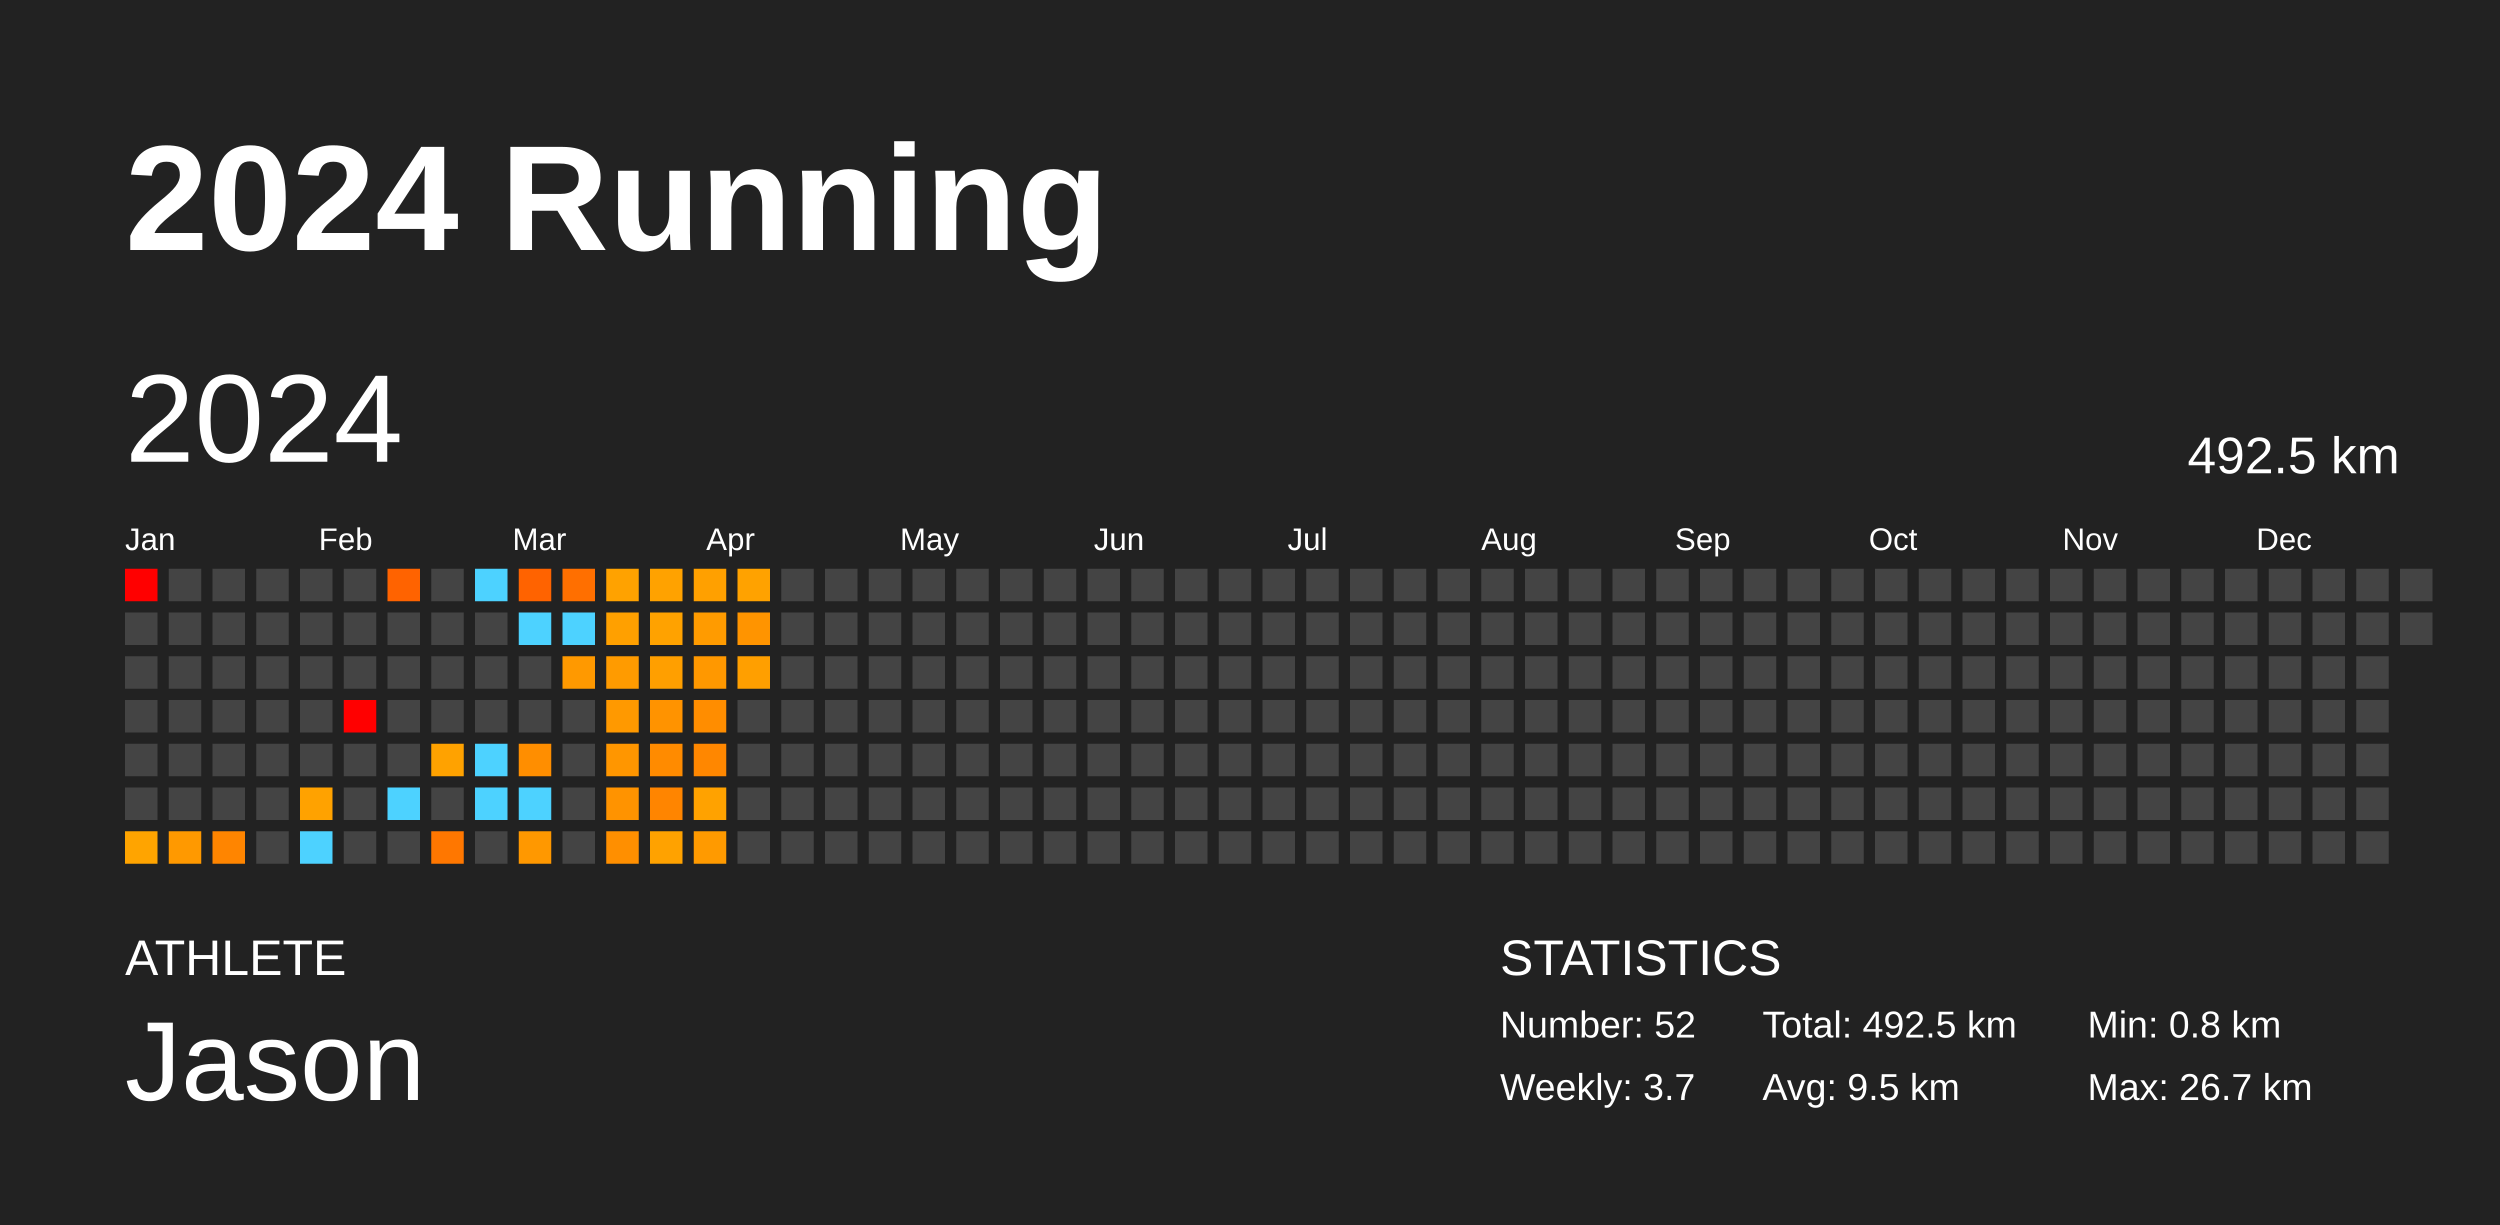
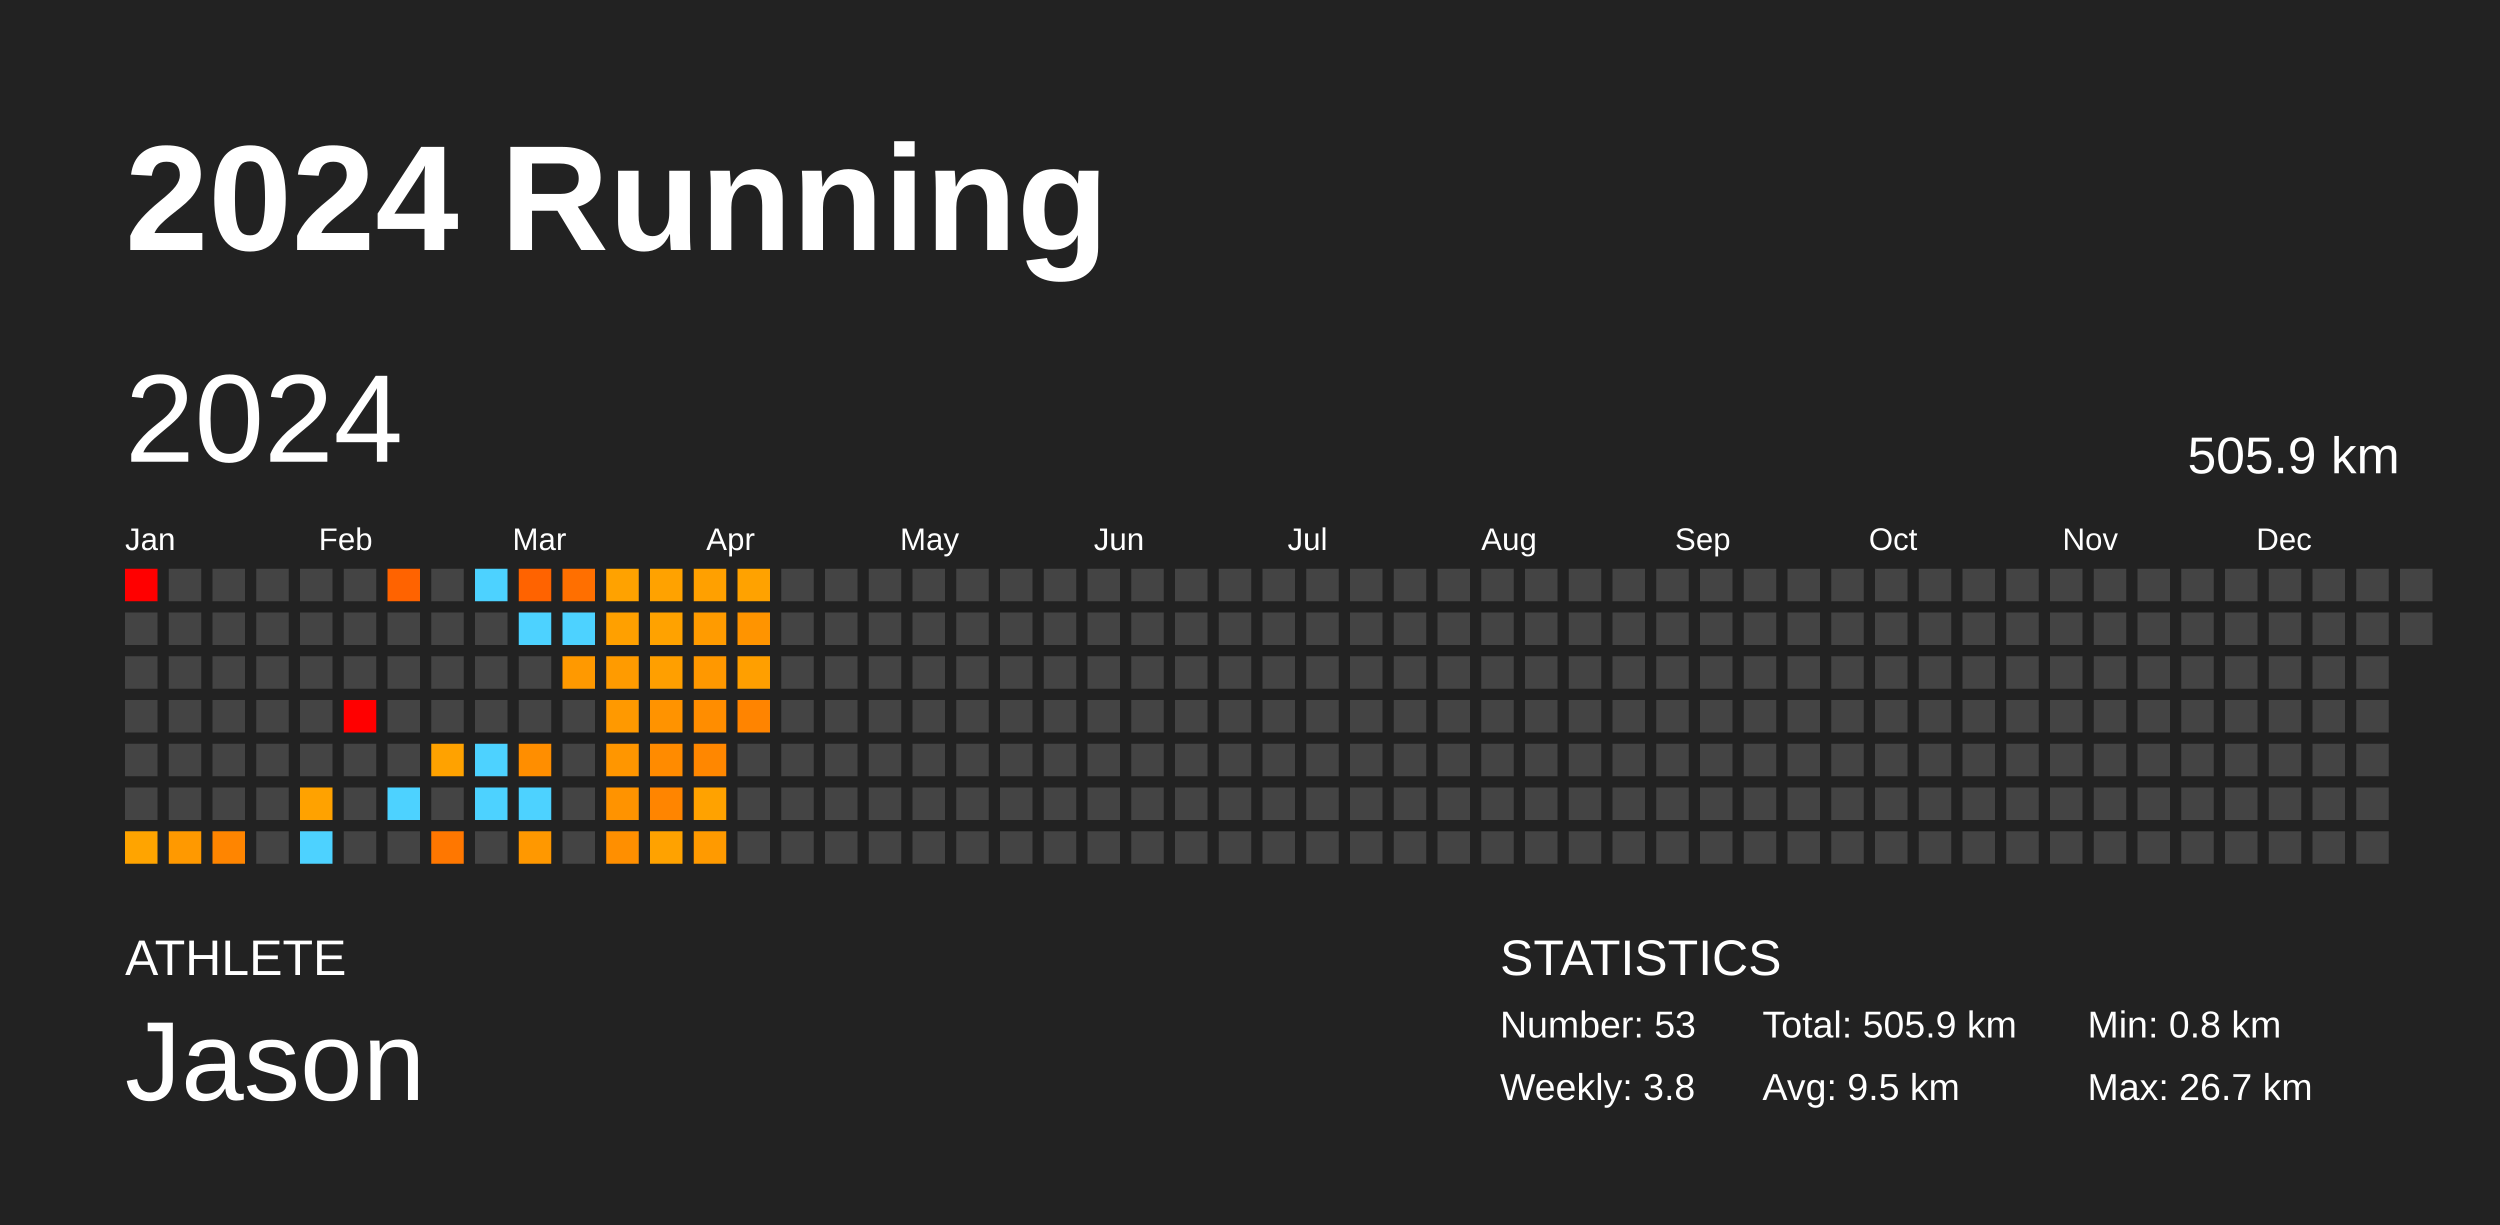
<svg xmlns="http://www.w3.org/2000/svg" baseProfile="full" height="98mm" version="1.1" viewBox="0,0,200,98" width="200mm">
  <defs />
  <rect fill="#222222" height="98" width="200" x="0" y="0" />
  <text fill="#FFFFFF" style="font-size:12px; font-family:Arial; font-weight:bold;" x="10" y="20">2024 Running</text>
  <text fill="#FFFFFF" style="font-size:4px; font-family:Arial" x="10" y="78">ATHLETE</text>
  <text fill="#FFFFFF" style="font-size:9px; font-family:Arial" x="10" y="88">Jason</text>
  <text fill="#FFFFFF" style="font-size:4px; font-family:Arial" x="120" y="78">STATISTICS</text>
-   <text fill="#FFFFFF" style="font-size:3px; font-family:Arial" x="120" y="83">Number: 52</text>
-   <text fill="#FFFFFF" style="font-size:3px; font-family:Arial" x="120" y="88">Weekly: 3.7</text>
-   <text fill="#FFFFFF" style="font-size:3px; font-family:Arial" x="141" y="83">Total: 492.5 km</text>
+   <text fill="#FFFFFF" style="font-size:3px; font-family:Arial" x="120" y="83">Number: 53</text>
+   <text fill="#FFFFFF" style="font-size:3px; font-family:Arial" x="120" y="88">Weekly: 3.8</text>
+   <text fill="#FFFFFF" style="font-size:3px; font-family:Arial" x="141" y="83">Total: 505.9 km</text>
  <text fill="#FFFFFF" style="font-size:3px; font-family:Arial" x="141" y="88">Avg: 9.5 km</text>
  <text fill="#FFFFFF" style="font-size:3px; font-family:Arial" x="167" y="83">Min: 0.8 km</text>
  <text fill="#FFFFFF" style="font-size:3px; font-family:Arial" x="167" y="88">Max: 26.7 km</text>
  <text dominant-baseline="hanging" fill="#FFFFFF" style="font-size:10.0px; font-family:Arial;" x="10" y="30">2024</text>
-   <text dominant-baseline="hanging" fill="#FFFFFF" style="font-size:4.125px; font-family:Arial;" x="175" y="35">492.5 km</text>
+   <text dominant-baseline="hanging" fill="#FFFFFF" style="font-size:4.125px; font-family:Arial;" x="175" y="35">505.9 km</text>
  <text fill="#FFFFFF" style="font-size:2.5px; font-family:Arial" x="10.0" y="44">Jan</text>
  <text fill="#FFFFFF" style="font-size:2.5px; font-family:Arial" x="25.5" y="44">Feb</text>
  <text fill="#FFFFFF" style="font-size:2.5px; font-family:Arial" x="41.0" y="44">Mar</text>
  <text fill="#FFFFFF" style="font-size:2.5px; font-family:Arial" x="56.5" y="44">Apr</text>
  <text fill="#FFFFFF" style="font-size:2.5px; font-family:Arial" x="72.0" y="44">May</text>
  <text fill="#FFFFFF" style="font-size:2.5px; font-family:Arial" x="87.5" y="44">Jun</text>
  <text fill="#FFFFFF" style="font-size:2.5px; font-family:Arial" x="103.0" y="44">Jul</text>
  <text fill="#FFFFFF" style="font-size:2.5px; font-family:Arial" x="118.5" y="44">Aug</text>
  <text fill="#FFFFFF" style="font-size:2.5px; font-family:Arial" x="134.0" y="44">Sep</text>
  <text fill="#FFFFFF" style="font-size:2.5px; font-family:Arial" x="149.5" y="44">Oct</text>
  <text fill="#FFFFFF" style="font-size:2.5px; font-family:Arial" x="165.0" y="44">Nov</text>
  <text fill="#FFFFFF" style="font-size:2.5px; font-family:Arial" x="180.5" y="44">Dec</text>
  <rect fill="red" height="2.6" width="2.6" x="10.0" y="45.5" />
  <rect fill="#444444" height="2.6" width="2.6" x="10.0" y="49.0" />
  <rect fill="#444444" height="2.6" width="2.6" x="10.0" y="52.5" />
  <rect fill="#444444" height="2.6" width="2.6" x="10.0" y="56.0" />
  <rect fill="#444444" height="2.6" width="2.6" x="10.0" y="59.5" />
  <rect fill="#444444" height="2.6" width="2.6" x="10.0" y="63.0" />
  <rect fill="#ffa400" height="2.6" width="2.6" x="10.0" y="66.5" />
  <rect fill="#444444" height="2.6" width="2.6" x="13.5" y="45.5" />
  <rect fill="#444444" height="2.6" width="2.6" x="13.5" y="49.0" />
  <rect fill="#444444" height="2.6" width="2.6" x="13.5" y="52.5" />
  <rect fill="#444444" height="2.6" width="2.6" x="13.5" y="56.0" />
  <rect fill="#444444" height="2.6" width="2.6" x="13.5" y="59.5" />
  <rect fill="#444444" height="2.6" width="2.6" x="13.5" y="63.0" />
  <rect fill="#ff9900" height="2.6" width="2.6" x="13.5" y="66.5" />
  <rect fill="#444444" height="2.6" width="2.6" x="17.0" y="45.5" />
  <rect fill="#444444" height="2.6" width="2.6" x="17.0" y="49.0" />
  <rect fill="#444444" height="2.6" width="2.6" x="17.0" y="52.5" />
  <rect fill="#444444" height="2.6" width="2.6" x="17.0" y="56.0" />
  <rect fill="#444444" height="2.6" width="2.6" x="17.0" y="59.5" />
  <rect fill="#444444" height="2.6" width="2.6" x="17.0" y="63.0" />
  <rect fill="#ff8500" height="2.6" width="2.6" x="17.0" y="66.5" />
  <rect fill="#444444" height="2.6" width="2.6" x="20.5" y="45.5" />
  <rect fill="#444444" height="2.6" width="2.6" x="20.5" y="49.0" />
  <rect fill="#444444" height="2.6" width="2.6" x="20.5" y="52.5" />
  <rect fill="#444444" height="2.6" width="2.6" x="20.5" y="56.0" />
  <rect fill="#444444" height="2.6" width="2.6" x="20.5" y="59.5" />
  <rect fill="#444444" height="2.6" width="2.6" x="20.5" y="63.0" />
  <rect fill="#444444" height="2.6" width="2.6" x="20.5" y="66.5" />
  <rect fill="#444444" height="2.6" width="2.6" x="24.0" y="45.5" />
  <rect fill="#444444" height="2.6" width="2.6" x="24.0" y="49.0" />
  <rect fill="#444444" height="2.6" width="2.6" x="24.0" y="52.5" />
  <rect fill="#444444" height="2.6" width="2.6" x="24.0" y="56.0" />
  <rect fill="#444444" height="2.6" width="2.6" x="24.0" y="59.5" />
  <rect fill="#ffa200" height="2.6" width="2.6" x="24.0" y="63.0" />
  <rect fill="#4dd2ff" height="2.6" width="2.6" x="24.0" y="66.5" />
  <rect fill="#444444" height="2.6" width="2.6" x="27.5" y="45.5" />
  <rect fill="#444444" height="2.6" width="2.6" x="27.5" y="49.0" />
  <rect fill="#444444" height="2.6" width="2.6" x="27.5" y="52.5" />
  <rect fill="red" height="2.6" width="2.6" x="27.5" y="56.0" />
  <rect fill="#444444" height="2.6" width="2.6" x="27.5" y="59.5" />
  <rect fill="#444444" height="2.6" width="2.6" x="27.5" y="63.0" />
  <rect fill="#444444" height="2.6" width="2.6" x="27.5" y="66.5" />
  <rect fill="#ff6300" height="2.6" width="2.6" x="31.0" y="45.5" />
  <rect fill="#444444" height="2.6" width="2.6" x="31.0" y="49.0" />
  <rect fill="#444444" height="2.6" width="2.6" x="31.0" y="52.5" />
  <rect fill="#444444" height="2.6" width="2.6" x="31.0" y="56.0" />
  <rect fill="#444444" height="2.6" width="2.6" x="31.0" y="59.5" />
  <rect fill="#4dd2ff" height="2.6" width="2.6" x="31.0" y="63.0" />
  <rect fill="#444444" height="2.6" width="2.6" x="31.0" y="66.5" />
  <rect fill="#444444" height="2.6" width="2.6" x="34.5" y="45.5" />
  <rect fill="#444444" height="2.6" width="2.6" x="34.5" y="49.0" />
  <rect fill="#444444" height="2.6" width="2.6" x="34.5" y="52.5" />
  <rect fill="#444444" height="2.6" width="2.6" x="34.5" y="56.0" />
  <rect fill="#ffa200" height="2.6" width="2.6" x="34.5" y="59.5" />
  <rect fill="#444444" height="2.6" width="2.6" x="34.5" y="63.0" />
  <rect fill="#ff7700" height="2.6" width="2.6" x="34.5" y="66.5" />
  <rect fill="#4dd2ff" height="2.6" width="2.6" x="38.0" y="45.5" />
  <rect fill="#444444" height="2.6" width="2.6" x="38.0" y="49.0" />
  <rect fill="#444444" height="2.6" width="2.6" x="38.0" y="52.5" />
  <rect fill="#444444" height="2.6" width="2.6" x="38.0" y="56.0" />
  <rect fill="#4dd2ff" height="2.6" width="2.6" x="38.0" y="59.5" />
  <rect fill="#4dd2ff" height="2.6" width="2.6" x="38.0" y="63.0" />
  <rect fill="#444444" height="2.6" width="2.6" x="38.0" y="66.5" />
  <rect fill="#ff6300" height="2.6" width="2.6" x="41.5" y="45.5" />
  <rect fill="#4dd2ff" height="2.6" width="2.6" x="41.5" y="49.0" />
  <rect fill="#444444" height="2.6" width="2.6" x="41.5" y="52.5" />
  <rect fill="#444444" height="2.6" width="2.6" x="41.5" y="56.0" />
  <rect fill="#ff8e00" height="2.6" width="2.6" x="41.5" y="59.5" />
  <rect fill="#4dd2ff" height="2.6" width="2.6" x="41.5" y="63.0" />
  <rect fill="#ff9800" height="2.6" width="2.6" x="41.5" y="66.5" />
  <rect fill="#ff6f00" height="2.6" width="2.6" x="45.0" y="45.5" />
  <rect fill="#4dd2ff" height="2.6" width="2.6" x="45.0" y="49.0" />
  <rect fill="#ff9900" height="2.6" width="2.6" x="45.0" y="52.5" />
  <rect fill="#444444" height="2.6" width="2.6" x="45.0" y="56.0" />
  <rect fill="#444444" height="2.6" width="2.6" x="45.0" y="59.5" />
  <rect fill="#444444" height="2.6" width="2.6" x="45.0" y="63.0" />
  <rect fill="#444444" height="2.6" width="2.6" x="45.0" y="66.5" />
  <rect fill="#ffa200" height="2.6" width="2.6" x="48.5" y="45.5" />
  <rect fill="#ffa000" height="2.6" width="2.6" x="48.5" y="49.0" />
  <rect fill="#ff9b00" height="2.6" width="2.6" x="48.5" y="52.5" />
  <rect fill="#ff9900" height="2.6" width="2.6" x="48.5" y="56.0" />
  <rect fill="#ff9600" height="2.6" width="2.6" x="48.5" y="59.5" />
  <rect fill="#ff9300" height="2.6" width="2.6" x="48.5" y="63.0" />
  <rect fill="#ff8f00" height="2.6" width="2.6" x="48.5" y="66.5" />
  <rect fill="#ffa200" height="2.6" width="2.6" x="52.0" y="45.5" />
  <rect fill="#ffa200" height="2.6" width="2.6" x="52.0" y="49.0" />
  <rect fill="#ff9f00" height="2.6" width="2.6" x="52.0" y="52.5" />
  <rect fill="#ff9300" height="2.6" width="2.6" x="52.0" y="56.0" />
  <rect fill="#ff8b00" height="2.6" width="2.6" x="52.0" y="59.5" />
  <rect fill="#ff8500" height="2.6" width="2.6" x="52.0" y="63.0" />
  <rect fill="#ffa200" height="2.6" width="2.6" x="52.0" y="66.5" />
  <rect fill="#ffa000" height="2.6" width="2.6" x="55.5" y="45.5" />
  <rect fill="#ff9b00" height="2.6" width="2.6" x="55.5" y="49.0" />
  <rect fill="#ff9800" height="2.6" width="2.6" x="55.5" y="52.5" />
  <rect fill="#ff8d00" height="2.6" width="2.6" x="55.5" y="56.0" />
  <rect fill="#ff8700" height="2.6" width="2.6" x="55.5" y="59.5" />
  <rect fill="#ffa200" height="2.6" width="2.6" x="55.5" y="63.0" />
  <rect fill="#ff9a00" height="2.6" width="2.6" x="55.5" y="66.5" />
  <rect fill="#ffa200" height="2.6" width="2.6" x="59.0" y="45.5" />
  <rect fill="#ff9400" height="2.6" width="2.6" x="59.0" y="49.0" />
  <rect fill="#ff9f00" height="2.6" width="2.6" x="59.0" y="52.5" />
-   <rect fill="#444444" height="2.6" width="2.6" x="59.0" y="56.0" />
+   <rect fill="#ff8400" height="2.6" width="2.6" x="59.0" y="56.0" />
  <rect fill="#444444" height="2.6" width="2.6" x="59.0" y="59.5" />
  <rect fill="#444444" height="2.6" width="2.6" x="59.0" y="63.0" />
  <rect fill="#444444" height="2.6" width="2.6" x="59.0" y="66.5" />
  <rect fill="#444444" height="2.6" width="2.6" x="62.5" y="45.5" />
  <rect fill="#444444" height="2.6" width="2.6" x="62.5" y="49.0" />
  <rect fill="#444444" height="2.6" width="2.6" x="62.5" y="52.5" />
  <rect fill="#444444" height="2.6" width="2.6" x="62.5" y="56.0" />
  <rect fill="#444444" height="2.6" width="2.6" x="62.5" y="59.5" />
  <rect fill="#444444" height="2.6" width="2.6" x="62.5" y="63.0" />
  <rect fill="#444444" height="2.6" width="2.6" x="62.5" y="66.5" />
  <rect fill="#444444" height="2.6" width="2.6" x="66.0" y="45.5" />
  <rect fill="#444444" height="2.6" width="2.6" x="66.0" y="49.0" />
  <rect fill="#444444" height="2.6" width="2.6" x="66.0" y="52.5" />
  <rect fill="#444444" height="2.6" width="2.6" x="66.0" y="56.0" />
  <rect fill="#444444" height="2.6" width="2.6" x="66.0" y="59.5" />
  <rect fill="#444444" height="2.6" width="2.6" x="66.0" y="63.0" />
  <rect fill="#444444" height="2.6" width="2.6" x="66.0" y="66.5" />
  <rect fill="#444444" height="2.6" width="2.6" x="69.5" y="45.5" />
  <rect fill="#444444" height="2.6" width="2.6" x="69.5" y="49.0" />
  <rect fill="#444444" height="2.6" width="2.6" x="69.5" y="52.5" />
  <rect fill="#444444" height="2.6" width="2.6" x="69.5" y="56.0" />
  <rect fill="#444444" height="2.6" width="2.6" x="69.5" y="59.5" />
  <rect fill="#444444" height="2.6" width="2.6" x="69.5" y="63.0" />
  <rect fill="#444444" height="2.6" width="2.6" x="69.5" y="66.5" />
  <rect fill="#444444" height="2.6" width="2.6" x="73.0" y="45.5" />
  <rect fill="#444444" height="2.6" width="2.6" x="73.0" y="49.0" />
  <rect fill="#444444" height="2.6" width="2.6" x="73.0" y="52.5" />
  <rect fill="#444444" height="2.6" width="2.6" x="73.0" y="56.0" />
  <rect fill="#444444" height="2.6" width="2.6" x="73.0" y="59.5" />
  <rect fill="#444444" height="2.6" width="2.6" x="73.0" y="63.0" />
  <rect fill="#444444" height="2.6" width="2.6" x="73.0" y="66.5" />
  <rect fill="#444444" height="2.6" width="2.6" x="76.5" y="45.5" />
  <rect fill="#444444" height="2.6" width="2.6" x="76.5" y="49.0" />
  <rect fill="#444444" height="2.6" width="2.6" x="76.5" y="52.5" />
  <rect fill="#444444" height="2.6" width="2.6" x="76.5" y="56.0" />
  <rect fill="#444444" height="2.6" width="2.6" x="76.5" y="59.5" />
  <rect fill="#444444" height="2.6" width="2.6" x="76.5" y="63.0" />
  <rect fill="#444444" height="2.6" width="2.6" x="76.5" y="66.5" />
  <rect fill="#444444" height="2.6" width="2.6" x="80.0" y="45.5" />
  <rect fill="#444444" height="2.6" width="2.6" x="80.0" y="49.0" />
  <rect fill="#444444" height="2.6" width="2.6" x="80.0" y="52.5" />
  <rect fill="#444444" height="2.6" width="2.6" x="80.0" y="56.0" />
  <rect fill="#444444" height="2.6" width="2.6" x="80.0" y="59.5" />
  <rect fill="#444444" height="2.6" width="2.6" x="80.0" y="63.0" />
  <rect fill="#444444" height="2.6" width="2.6" x="80.0" y="66.5" />
  <rect fill="#444444" height="2.6" width="2.6" x="83.5" y="45.5" />
  <rect fill="#444444" height="2.6" width="2.6" x="83.5" y="49.0" />
  <rect fill="#444444" height="2.6" width="2.6" x="83.5" y="52.5" />
  <rect fill="#444444" height="2.6" width="2.6" x="83.5" y="56.0" />
  <rect fill="#444444" height="2.6" width="2.6" x="83.5" y="59.5" />
  <rect fill="#444444" height="2.6" width="2.6" x="83.5" y="63.0" />
  <rect fill="#444444" height="2.6" width="2.6" x="83.5" y="66.5" />
  <rect fill="#444444" height="2.6" width="2.6" x="87.0" y="45.5" />
  <rect fill="#444444" height="2.6" width="2.6" x="87.0" y="49.0" />
  <rect fill="#444444" height="2.6" width="2.6" x="87.0" y="52.5" />
  <rect fill="#444444" height="2.6" width="2.6" x="87.0" y="56.0" />
  <rect fill="#444444" height="2.6" width="2.6" x="87.0" y="59.5" />
  <rect fill="#444444" height="2.6" width="2.6" x="87.0" y="63.0" />
  <rect fill="#444444" height="2.6" width="2.6" x="87.0" y="66.5" />
  <rect fill="#444444" height="2.6" width="2.6" x="90.5" y="45.5" />
  <rect fill="#444444" height="2.6" width="2.6" x="90.5" y="49.0" />
  <rect fill="#444444" height="2.6" width="2.6" x="90.5" y="52.5" />
  <rect fill="#444444" height="2.6" width="2.6" x="90.5" y="56.0" />
  <rect fill="#444444" height="2.6" width="2.6" x="90.5" y="59.5" />
  <rect fill="#444444" height="2.6" width="2.6" x="90.5" y="63.0" />
  <rect fill="#444444" height="2.6" width="2.6" x="90.5" y="66.5" />
  <rect fill="#444444" height="2.6" width="2.6" x="94.0" y="45.5" />
  <rect fill="#444444" height="2.6" width="2.6" x="94.0" y="49.0" />
  <rect fill="#444444" height="2.6" width="2.6" x="94.0" y="52.5" />
  <rect fill="#444444" height="2.6" width="2.6" x="94.0" y="56.0" />
  <rect fill="#444444" height="2.6" width="2.6" x="94.0" y="59.5" />
  <rect fill="#444444" height="2.6" width="2.6" x="94.0" y="63.0" />
  <rect fill="#444444" height="2.6" width="2.6" x="94.0" y="66.5" />
  <rect fill="#444444" height="2.6" width="2.6" x="97.5" y="45.5" />
  <rect fill="#444444" height="2.6" width="2.6" x="97.5" y="49.0" />
  <rect fill="#444444" height="2.6" width="2.6" x="97.5" y="52.5" />
  <rect fill="#444444" height="2.6" width="2.6" x="97.5" y="56.0" />
  <rect fill="#444444" height="2.6" width="2.6" x="97.5" y="59.5" />
  <rect fill="#444444" height="2.6" width="2.6" x="97.5" y="63.0" />
  <rect fill="#444444" height="2.6" width="2.6" x="97.5" y="66.5" />
  <rect fill="#444444" height="2.6" width="2.6" x="101.0" y="45.5" />
  <rect fill="#444444" height="2.6" width="2.6" x="101.0" y="49.0" />
  <rect fill="#444444" height="2.6" width="2.6" x="101.0" y="52.5" />
  <rect fill="#444444" height="2.6" width="2.6" x="101.0" y="56.0" />
  <rect fill="#444444" height="2.6" width="2.6" x="101.0" y="59.5" />
  <rect fill="#444444" height="2.6" width="2.6" x="101.0" y="63.0" />
  <rect fill="#444444" height="2.6" width="2.6" x="101.0" y="66.5" />
  <rect fill="#444444" height="2.6" width="2.6" x="104.5" y="45.5" />
  <rect fill="#444444" height="2.6" width="2.6" x="104.5" y="49.0" />
  <rect fill="#444444" height="2.6" width="2.6" x="104.5" y="52.5" />
  <rect fill="#444444" height="2.6" width="2.6" x="104.5" y="56.0" />
  <rect fill="#444444" height="2.6" width="2.6" x="104.5" y="59.5" />
  <rect fill="#444444" height="2.6" width="2.6" x="104.5" y="63.0" />
  <rect fill="#444444" height="2.6" width="2.6" x="104.5" y="66.5" />
  <rect fill="#444444" height="2.6" width="2.6" x="108.0" y="45.5" />
  <rect fill="#444444" height="2.6" width="2.6" x="108.0" y="49.0" />
  <rect fill="#444444" height="2.6" width="2.6" x="108.0" y="52.5" />
  <rect fill="#444444" height="2.6" width="2.6" x="108.0" y="56.0" />
  <rect fill="#444444" height="2.6" width="2.6" x="108.0" y="59.5" />
  <rect fill="#444444" height="2.6" width="2.6" x="108.0" y="63.0" />
  <rect fill="#444444" height="2.6" width="2.6" x="108.0" y="66.5" />
  <rect fill="#444444" height="2.6" width="2.6" x="111.5" y="45.5" />
  <rect fill="#444444" height="2.6" width="2.6" x="111.5" y="49.0" />
  <rect fill="#444444" height="2.6" width="2.6" x="111.5" y="52.5" />
  <rect fill="#444444" height="2.6" width="2.6" x="111.5" y="56.0" />
  <rect fill="#444444" height="2.6" width="2.6" x="111.5" y="59.5" />
  <rect fill="#444444" height="2.6" width="2.6" x="111.5" y="63.0" />
  <rect fill="#444444" height="2.6" width="2.6" x="111.5" y="66.5" />
  <rect fill="#444444" height="2.6" width="2.6" x="115.0" y="45.5" />
  <rect fill="#444444" height="2.6" width="2.6" x="115.0" y="49.0" />
  <rect fill="#444444" height="2.6" width="2.6" x="115.0" y="52.5" />
  <rect fill="#444444" height="2.6" width="2.6" x="115.0" y="56.0" />
  <rect fill="#444444" height="2.6" width="2.6" x="115.0" y="59.5" />
  <rect fill="#444444" height="2.6" width="2.6" x="115.0" y="63.0" />
  <rect fill="#444444" height="2.6" width="2.6" x="115.0" y="66.5" />
  <rect fill="#444444" height="2.6" width="2.6" x="118.5" y="45.5" />
  <rect fill="#444444" height="2.6" width="2.6" x="118.5" y="49.0" />
  <rect fill="#444444" height="2.6" width="2.6" x="118.5" y="52.5" />
  <rect fill="#444444" height="2.6" width="2.6" x="118.5" y="56.0" />
  <rect fill="#444444" height="2.6" width="2.6" x="118.5" y="59.5" />
  <rect fill="#444444" height="2.6" width="2.6" x="118.5" y="63.0" />
  <rect fill="#444444" height="2.6" width="2.6" x="118.5" y="66.5" />
  <rect fill="#444444" height="2.6" width="2.6" x="122.0" y="45.5" />
  <rect fill="#444444" height="2.6" width="2.6" x="122.0" y="49.0" />
  <rect fill="#444444" height="2.6" width="2.6" x="122.0" y="52.5" />
  <rect fill="#444444" height="2.6" width="2.6" x="122.0" y="56.0" />
  <rect fill="#444444" height="2.6" width="2.6" x="122.0" y="59.5" />
  <rect fill="#444444" height="2.6" width="2.6" x="122.0" y="63.0" />
  <rect fill="#444444" height="2.6" width="2.6" x="122.0" y="66.5" />
  <rect fill="#444444" height="2.6" width="2.6" x="125.5" y="45.5" />
  <rect fill="#444444" height="2.6" width="2.6" x="125.5" y="49.0" />
  <rect fill="#444444" height="2.6" width="2.6" x="125.5" y="52.5" />
  <rect fill="#444444" height="2.6" width="2.6" x="125.5" y="56.0" />
  <rect fill="#444444" height="2.6" width="2.6" x="125.5" y="59.5" />
  <rect fill="#444444" height="2.6" width="2.6" x="125.5" y="63.0" />
  <rect fill="#444444" height="2.6" width="2.6" x="125.5" y="66.5" />
  <rect fill="#444444" height="2.6" width="2.6" x="129.0" y="45.5" />
  <rect fill="#444444" height="2.6" width="2.6" x="129.0" y="49.0" />
  <rect fill="#444444" height="2.6" width="2.6" x="129.0" y="52.5" />
  <rect fill="#444444" height="2.6" width="2.6" x="129.0" y="56.0" />
  <rect fill="#444444" height="2.6" width="2.6" x="129.0" y="59.5" />
  <rect fill="#444444" height="2.6" width="2.6" x="129.0" y="63.0" />
  <rect fill="#444444" height="2.6" width="2.6" x="129.0" y="66.5" />
  <rect fill="#444444" height="2.6" width="2.6" x="132.5" y="45.5" />
  <rect fill="#444444" height="2.6" width="2.6" x="132.5" y="49.0" />
  <rect fill="#444444" height="2.6" width="2.6" x="132.5" y="52.5" />
  <rect fill="#444444" height="2.6" width="2.6" x="132.5" y="56.0" />
  <rect fill="#444444" height="2.6" width="2.6" x="132.5" y="59.5" />
  <rect fill="#444444" height="2.6" width="2.6" x="132.5" y="63.0" />
  <rect fill="#444444" height="2.6" width="2.6" x="132.5" y="66.5" />
  <rect fill="#444444" height="2.6" width="2.6" x="136.0" y="45.5" />
  <rect fill="#444444" height="2.6" width="2.6" x="136.0" y="49.0" />
  <rect fill="#444444" height="2.6" width="2.6" x="136.0" y="52.5" />
  <rect fill="#444444" height="2.6" width="2.6" x="136.0" y="56.0" />
  <rect fill="#444444" height="2.6" width="2.6" x="136.0" y="59.5" />
  <rect fill="#444444" height="2.6" width="2.6" x="136.0" y="63.0" />
  <rect fill="#444444" height="2.6" width="2.6" x="136.0" y="66.5" />
  <rect fill="#444444" height="2.6" width="2.6" x="139.5" y="45.5" />
  <rect fill="#444444" height="2.6" width="2.6" x="139.5" y="49.0" />
  <rect fill="#444444" height="2.6" width="2.6" x="139.5" y="52.5" />
  <rect fill="#444444" height="2.6" width="2.6" x="139.5" y="56.0" />
  <rect fill="#444444" height="2.6" width="2.6" x="139.5" y="59.5" />
  <rect fill="#444444" height="2.6" width="2.6" x="139.5" y="63.0" />
  <rect fill="#444444" height="2.6" width="2.6" x="139.5" y="66.5" />
  <rect fill="#444444" height="2.6" width="2.6" x="143.0" y="45.5" />
  <rect fill="#444444" height="2.6" width="2.6" x="143.0" y="49.0" />
  <rect fill="#444444" height="2.6" width="2.6" x="143.0" y="52.5" />
  <rect fill="#444444" height="2.6" width="2.6" x="143.0" y="56.0" />
  <rect fill="#444444" height="2.6" width="2.6" x="143.0" y="59.5" />
  <rect fill="#444444" height="2.6" width="2.6" x="143.0" y="63.0" />
  <rect fill="#444444" height="2.6" width="2.6" x="143.0" y="66.5" />
  <rect fill="#444444" height="2.6" width="2.6" x="146.5" y="45.5" />
  <rect fill="#444444" height="2.6" width="2.6" x="146.5" y="49.0" />
  <rect fill="#444444" height="2.6" width="2.6" x="146.5" y="52.5" />
  <rect fill="#444444" height="2.6" width="2.6" x="146.5" y="56.0" />
  <rect fill="#444444" height="2.6" width="2.6" x="146.5" y="59.5" />
  <rect fill="#444444" height="2.6" width="2.6" x="146.5" y="63.0" />
  <rect fill="#444444" height="2.6" width="2.6" x="146.5" y="66.5" />
  <rect fill="#444444" height="2.6" width="2.6" x="150.0" y="45.5" />
  <rect fill="#444444" height="2.6" width="2.6" x="150.0" y="49.0" />
  <rect fill="#444444" height="2.6" width="2.6" x="150.0" y="52.5" />
  <rect fill="#444444" height="2.6" width="2.6" x="150.0" y="56.0" />
  <rect fill="#444444" height="2.6" width="2.6" x="150.0" y="59.5" />
  <rect fill="#444444" height="2.6" width="2.6" x="150.0" y="63.0" />
  <rect fill="#444444" height="2.6" width="2.6" x="150.0" y="66.5" />
  <rect fill="#444444" height="2.6" width="2.6" x="153.5" y="45.5" />
  <rect fill="#444444" height="2.6" width="2.6" x="153.5" y="49.0" />
  <rect fill="#444444" height="2.6" width="2.6" x="153.5" y="52.5" />
  <rect fill="#444444" height="2.6" width="2.6" x="153.5" y="56.0" />
  <rect fill="#444444" height="2.6" width="2.6" x="153.5" y="59.5" />
  <rect fill="#444444" height="2.6" width="2.6" x="153.5" y="63.0" />
  <rect fill="#444444" height="2.6" width="2.6" x="153.5" y="66.5" />
  <rect fill="#444444" height="2.6" width="2.6" x="157.0" y="45.5" />
  <rect fill="#444444" height="2.6" width="2.6" x="157.0" y="49.0" />
  <rect fill="#444444" height="2.6" width="2.6" x="157.0" y="52.5" />
  <rect fill="#444444" height="2.6" width="2.6" x="157.0" y="56.0" />
  <rect fill="#444444" height="2.6" width="2.6" x="157.0" y="59.5" />
  <rect fill="#444444" height="2.6" width="2.6" x="157.0" y="63.0" />
  <rect fill="#444444" height="2.6" width="2.6" x="157.0" y="66.5" />
  <rect fill="#444444" height="2.6" width="2.6" x="160.5" y="45.5" />
  <rect fill="#444444" height="2.6" width="2.6" x="160.5" y="49.0" />
  <rect fill="#444444" height="2.6" width="2.6" x="160.5" y="52.5" />
  <rect fill="#444444" height="2.6" width="2.6" x="160.5" y="56.0" />
  <rect fill="#444444" height="2.6" width="2.6" x="160.5" y="59.5" />
  <rect fill="#444444" height="2.6" width="2.6" x="160.5" y="63.0" />
  <rect fill="#444444" height="2.6" width="2.6" x="160.5" y="66.5" />
  <rect fill="#444444" height="2.6" width="2.6" x="164.0" y="45.5" />
  <rect fill="#444444" height="2.6" width="2.6" x="164.0" y="49.0" />
  <rect fill="#444444" height="2.6" width="2.6" x="164.0" y="52.5" />
  <rect fill="#444444" height="2.6" width="2.6" x="164.0" y="56.0" />
  <rect fill="#444444" height="2.6" width="2.6" x="164.0" y="59.5" />
  <rect fill="#444444" height="2.6" width="2.6" x="164.0" y="63.0" />
  <rect fill="#444444" height="2.6" width="2.6" x="164.0" y="66.5" />
  <rect fill="#444444" height="2.6" width="2.6" x="167.5" y="45.5" />
  <rect fill="#444444" height="2.6" width="2.6" x="167.5" y="49.0" />
  <rect fill="#444444" height="2.6" width="2.6" x="167.5" y="52.5" />
  <rect fill="#444444" height="2.6" width="2.6" x="167.5" y="56.0" />
  <rect fill="#444444" height="2.6" width="2.6" x="167.5" y="59.5" />
  <rect fill="#444444" height="2.6" width="2.6" x="167.5" y="63.0" />
  <rect fill="#444444" height="2.6" width="2.6" x="167.5" y="66.5" />
  <rect fill="#444444" height="2.6" width="2.6" x="171.0" y="45.5" />
  <rect fill="#444444" height="2.6" width="2.6" x="171.0" y="49.0" />
  <rect fill="#444444" height="2.6" width="2.6" x="171.0" y="52.5" />
  <rect fill="#444444" height="2.6" width="2.6" x="171.0" y="56.0" />
  <rect fill="#444444" height="2.6" width="2.6" x="171.0" y="59.5" />
  <rect fill="#444444" height="2.6" width="2.6" x="171.0" y="63.0" />
  <rect fill="#444444" height="2.6" width="2.6" x="171.0" y="66.5" />
  <rect fill="#444444" height="2.6" width="2.6" x="174.5" y="45.5" />
  <rect fill="#444444" height="2.6" width="2.6" x="174.5" y="49.0" />
  <rect fill="#444444" height="2.6" width="2.6" x="174.5" y="52.5" />
  <rect fill="#444444" height="2.6" width="2.6" x="174.5" y="56.0" />
  <rect fill="#444444" height="2.6" width="2.6" x="174.5" y="59.5" />
  <rect fill="#444444" height="2.6" width="2.6" x="174.5" y="63.0" />
  <rect fill="#444444" height="2.6" width="2.6" x="174.5" y="66.5" />
  <rect fill="#444444" height="2.6" width="2.6" x="178.0" y="45.5" />
  <rect fill="#444444" height="2.6" width="2.6" x="178.0" y="49.0" />
  <rect fill="#444444" height="2.6" width="2.6" x="178.0" y="52.5" />
  <rect fill="#444444" height="2.6" width="2.6" x="178.0" y="56.0" />
  <rect fill="#444444" height="2.6" width="2.6" x="178.0" y="59.5" />
  <rect fill="#444444" height="2.6" width="2.6" x="178.0" y="63.0" />
  <rect fill="#444444" height="2.6" width="2.6" x="178.0" y="66.5" />
  <rect fill="#444444" height="2.6" width="2.6" x="181.5" y="45.5" />
  <rect fill="#444444" height="2.6" width="2.6" x="181.5" y="49.0" />
  <rect fill="#444444" height="2.6" width="2.6" x="181.5" y="52.5" />
  <rect fill="#444444" height="2.6" width="2.6" x="181.5" y="56.0" />
  <rect fill="#444444" height="2.6" width="2.6" x="181.5" y="59.5" />
  <rect fill="#444444" height="2.6" width="2.6" x="181.5" y="63.0" />
  <rect fill="#444444" height="2.6" width="2.6" x="181.5" y="66.5" />
  <rect fill="#444444" height="2.6" width="2.6" x="185.0" y="45.5" />
  <rect fill="#444444" height="2.6" width="2.6" x="185.0" y="49.0" />
  <rect fill="#444444" height="2.6" width="2.6" x="185.0" y="52.5" />
  <rect fill="#444444" height="2.6" width="2.6" x="185.0" y="56.0" />
  <rect fill="#444444" height="2.6" width="2.6" x="185.0" y="59.5" />
  <rect fill="#444444" height="2.6" width="2.6" x="185.0" y="63.0" />
  <rect fill="#444444" height="2.6" width="2.6" x="185.0" y="66.5" />
  <rect fill="#444444" height="2.6" width="2.6" x="188.5" y="45.5" />
  <rect fill="#444444" height="2.6" width="2.6" x="188.5" y="49.0" />
  <rect fill="#444444" height="2.6" width="2.6" x="188.5" y="52.5" />
  <rect fill="#444444" height="2.6" width="2.6" x="188.5" y="56.0" />
  <rect fill="#444444" height="2.6" width="2.6" x="188.5" y="59.5" />
  <rect fill="#444444" height="2.6" width="2.6" x="188.5" y="63.0" />
  <rect fill="#444444" height="2.6" width="2.6" x="188.5" y="66.5" />
  <rect fill="#444444" height="2.6" width="2.6" x="192.0" y="45.5" />
  <rect fill="#444444" height="2.6" width="2.6" x="192.0" y="49.0" />
</svg>
